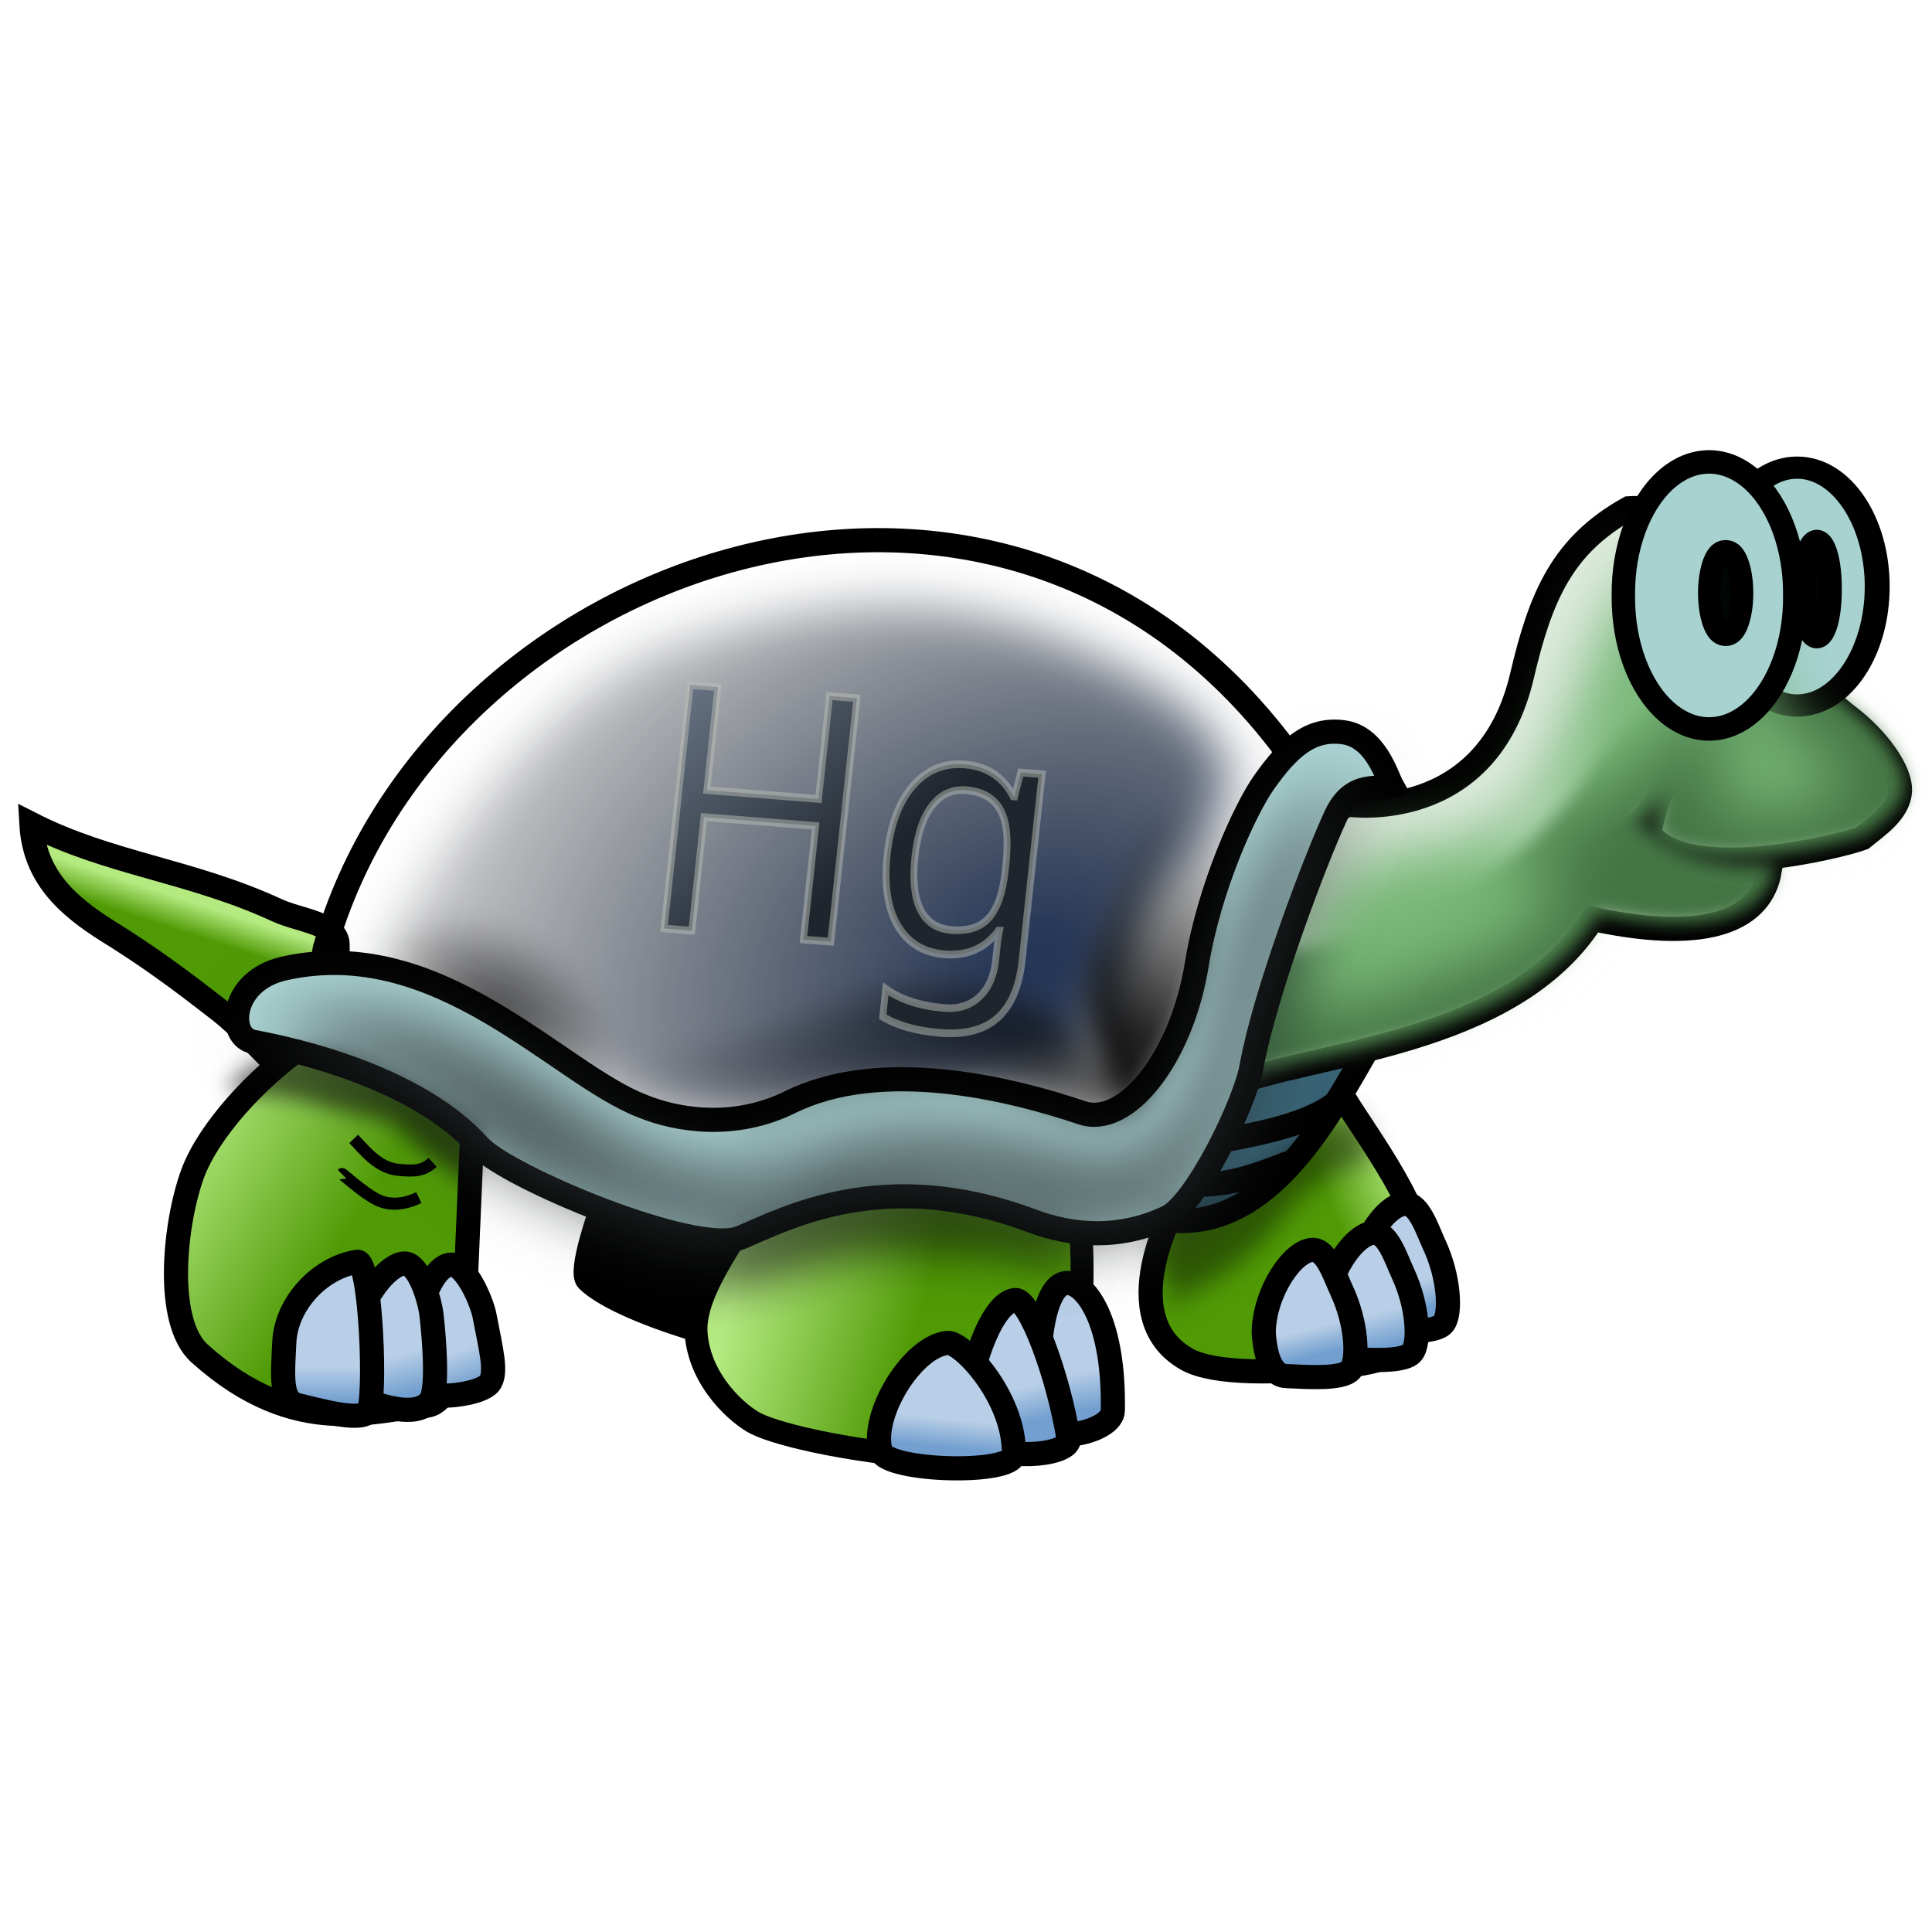
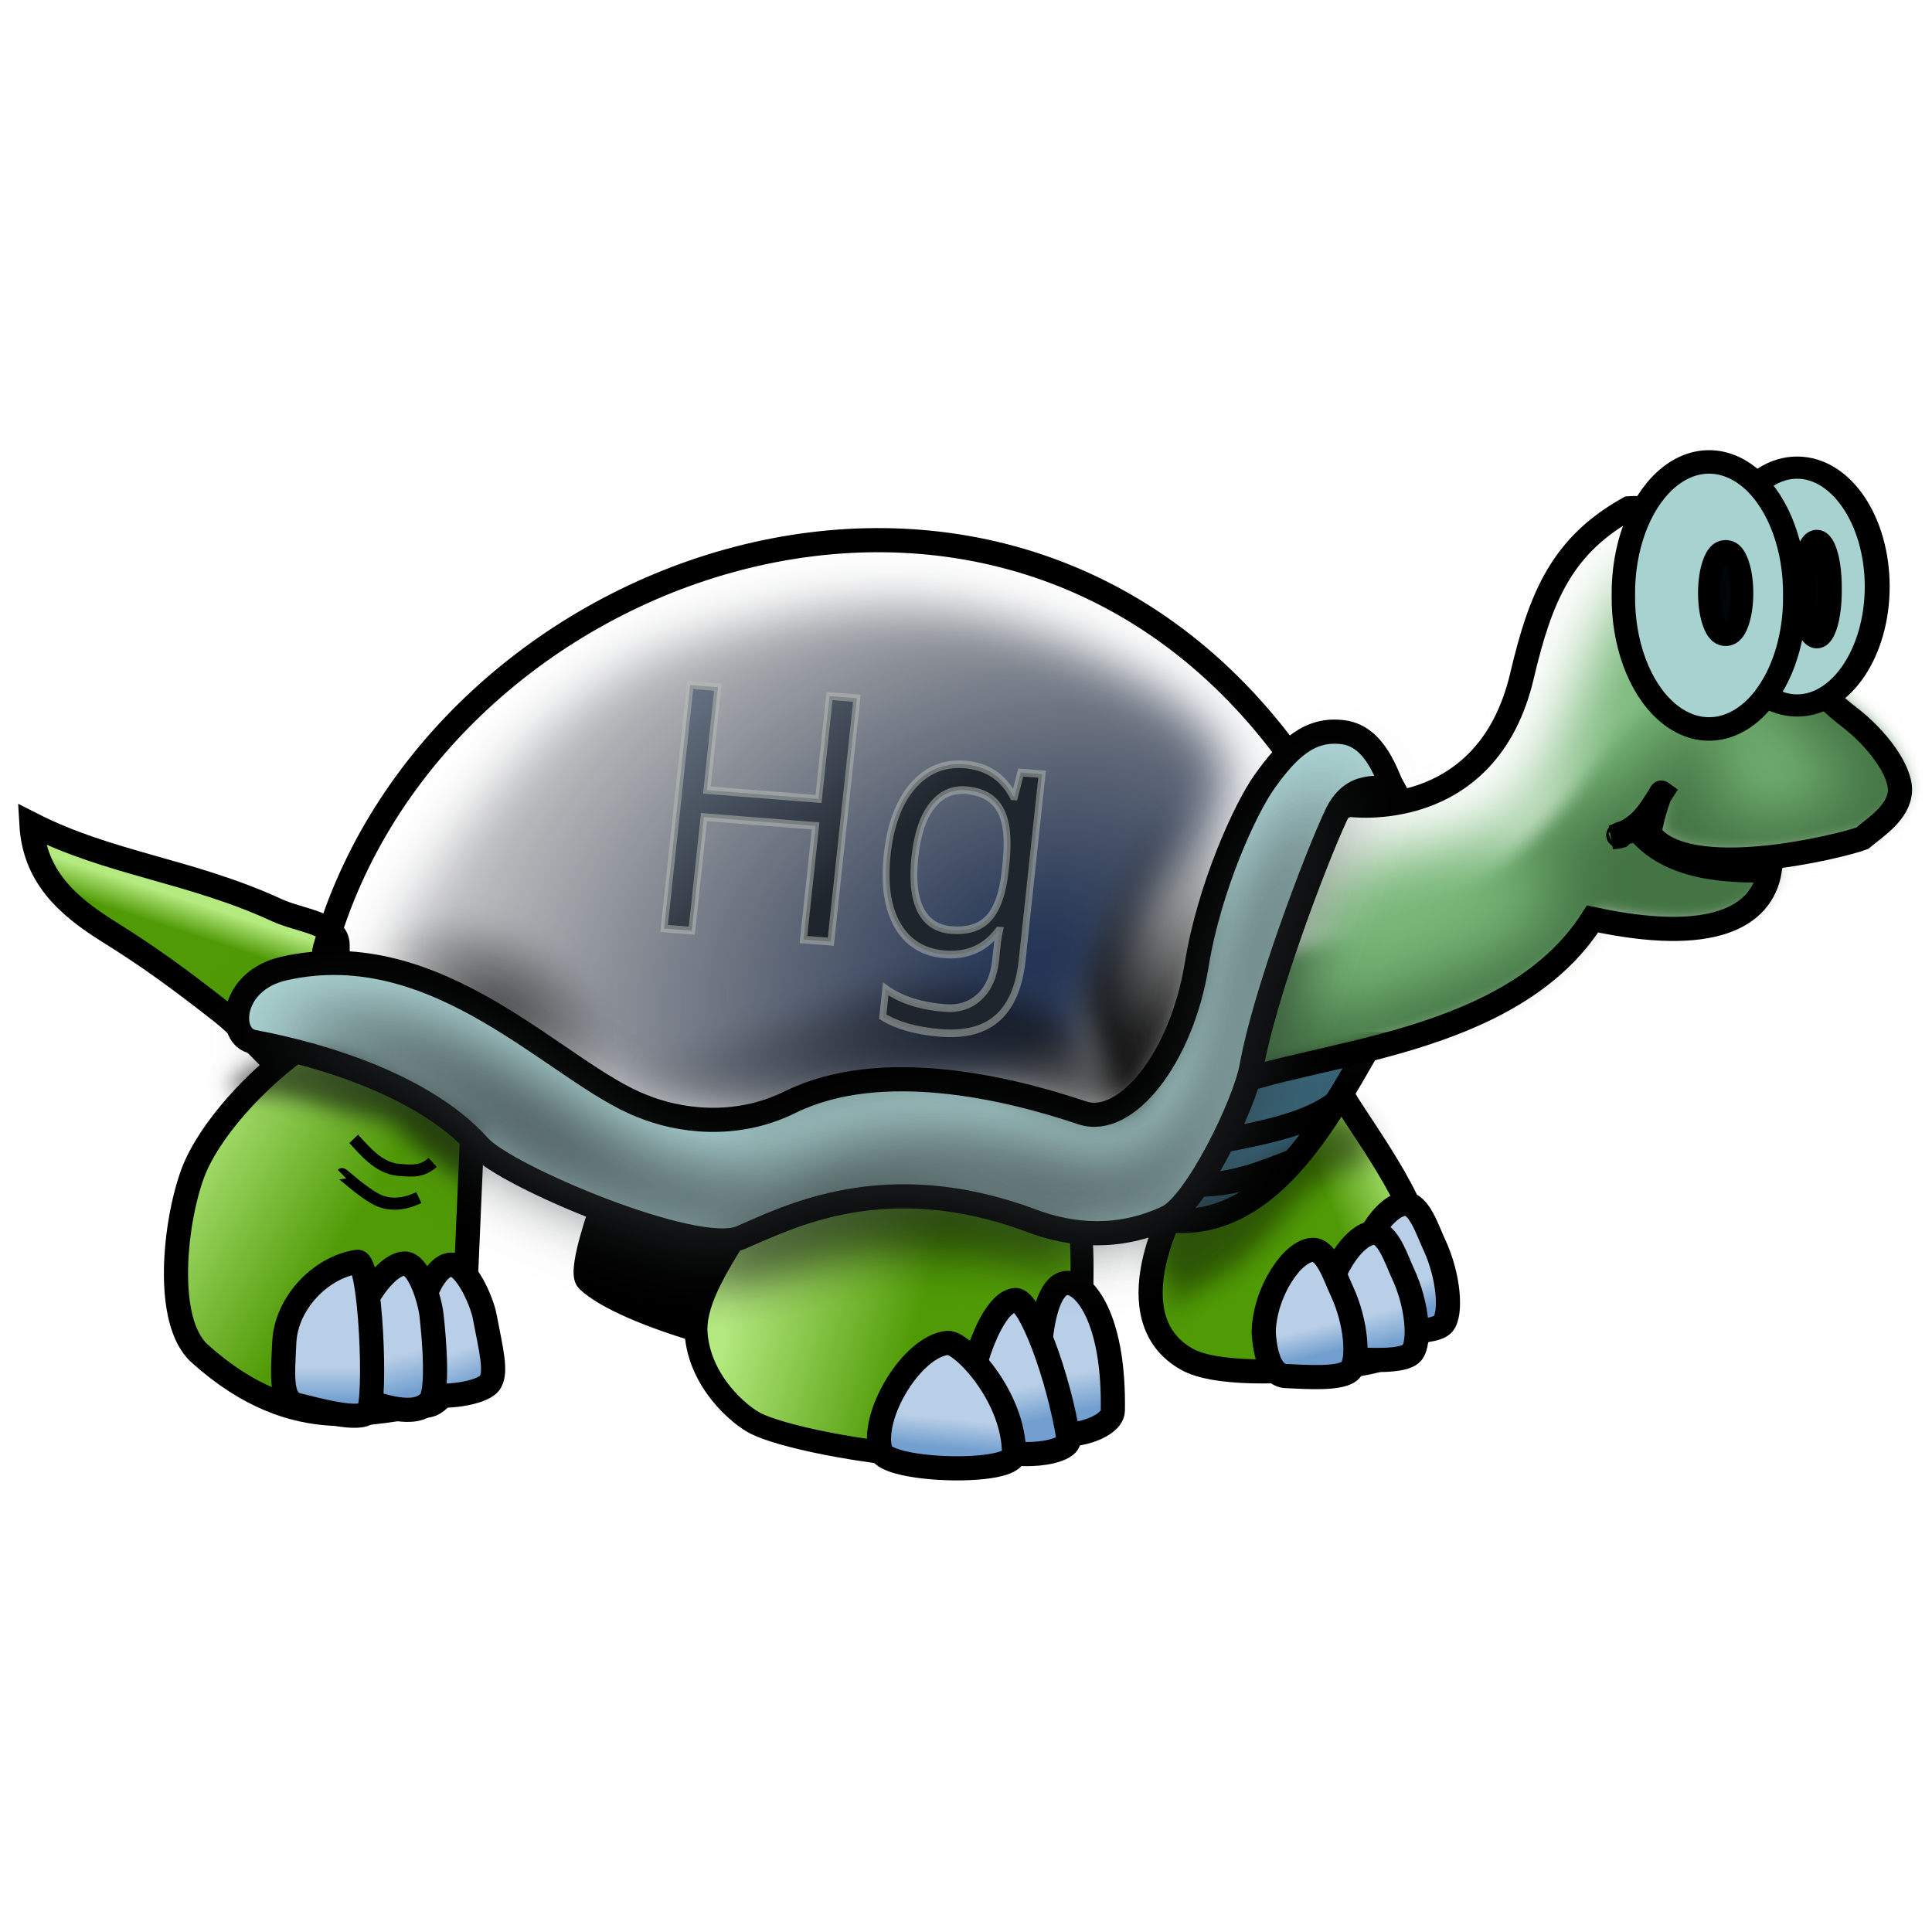
<svg xmlns="http://www.w3.org/2000/svg" xmlns:xlink="http://www.w3.org/1999/xlink" width="80" height="80" id="svg2" version="1.0">
  <defs id="defs4">
    <linearGradient id="linearGradient3366">
      <stop style="stop-color:#1f252d;stop-opacity:1;" offset="0" id="stop3368" />
      <stop style="stop-color:#8c9bb0;stop-opacity:1;" offset="1" id="stop3370" />
    </linearGradient>
    <linearGradient id="linearGradient3893">
      <stop style="stop-color:#729fcf;stop-opacity:1;" offset="0" id="stop3895" />
      <stop style="stop-color:#b9cfe7;stop-opacity:1;" offset="1" id="stop3897" />
    </linearGradient>
    <linearGradient id="linearGradient3873">
      <stop style="stop-color:#4f9a05;stop-opacity:1;" offset="0" id="stop3875" />
      <stop style="stop-color:#b5ea81;stop-opacity:1;" offset="1" id="stop3877" />
    </linearGradient>
    <linearGradient id="linearGradient3801">
      <stop id="stop3803" offset="0" style="stop-color:#000000;stop-opacity:1" />
      <stop id="stop3805" offset="1" style="stop-color:#000000;stop-opacity:0;" />
    </linearGradient>
    <linearGradient id="linearGradient3563">
      <stop style="stop-color:#000000;stop-opacity:1;" offset="0" id="stop3565" />
      <stop style="stop-color:#000000;stop-opacity:0" offset="1" id="stop3567" />
    </linearGradient>
    <linearGradient id="linearGradient3263">
      <stop style="stop-color:#000000;stop-opacity:1;" offset="0" id="stop3265" />
      <stop style="stop-color:#000000;stop-opacity:0;" offset="1" id="stop3267" />
    </linearGradient>
    <linearGradient id="linearGradient3207">
      <stop style="stop-color:#1c2f52;stop-opacity:1;" offset="0" id="stop3209" />
      <stop style="stop-color:#000000;stop-opacity:0" offset="1" id="stop3211" />
    </linearGradient>
    <radialGradient xlink:href="#linearGradient3207" id="radialGradient3215" cx="135.257" cy="237.944" fx="135.257" fy="237.944" r="17.294" gradientTransform="matrix(1.920689,-0.5952514,0.4482225,1.446273,-221.7078,-22.11977)" gradientUnits="userSpaceOnUse" />
    <filter x="-0.074" width="1.148" y="-0.137" height="1.274" id="filter3245" color-interpolation-filters="sRGB">
      <feGaussianBlur stdDeviation="1.035" id="feGaussianBlur3247" />
    </filter>
    <linearGradient xlink:href="#linearGradient3263" id="linearGradient3269" x1="138.775" y1="240.896" x2="120.65" y2="239.444" gradientUnits="userSpaceOnUse" gradientTransform="translate(6.211964,5.445682)" />
    <filter x="-0.091" width="1.181" y="-0.293" height="1.586" id="filter3551" color-interpolation-filters="sRGB">
      <feGaussianBlur stdDeviation="0.708" id="feGaussianBlur3553" />
    </filter>
    <linearGradient xlink:href="#linearGradient3563" id="linearGradient3569" x1="145.21" y1="239.796" x2="147.477" y2="230.326" gradientUnits="userSpaceOnUse" gradientTransform="translate(6.211964,5.445682)" />
    <filter x="-0.176" width="1.353" y="-0.091" height="1.182" id="filter3675" color-interpolation-filters="sRGB">
      <feGaussianBlur stdDeviation="0.566" id="feGaussianBlur3677" />
    </filter>
    <radialGradient xlink:href="#linearGradient3801" id="radialGradient3799" cx="116.585" cy="238.638" fx="116.585" fy="238.638" r="6.217" gradientTransform="matrix(0.7474576,0.4827389,-0.3525983,0.545952,118.9735,57.5646)" gradientUnits="userSpaceOnUse" />
    <filter x="-0.123" width="1.246" y="-0.173" height="1.347" id="filter3861" color-interpolation-filters="sRGB">
      <feGaussianBlur stdDeviation="0.587" id="feGaussianBlur3863" />
    </filter>
    <linearGradient xlink:href="#linearGradient3873" id="linearGradient3871" x1="110.733" y1="246.051" x2="103.467" y2="241.885" gradientUnits="userSpaceOnUse" gradientTransform="translate(6.211964,5.445682)" />
    <linearGradient xlink:href="#linearGradient3873" id="linearGradient3887" x1="150.332" y1="245.592" x2="153.462" y2="244.329" gradientUnits="userSpaceOnUse" gradientTransform="translate(6.211964,5.445682)" />
    <linearGradient xlink:href="#linearGradient3893" id="linearGradient3899" x1="150.526" y1="252.269" x2="150.248" y2="251.153" gradientUnits="userSpaceOnUse" gradientTransform="translate(6.211964,5.445682)" />
    <linearGradient xlink:href="#linearGradient3893" id="linearGradient3915" x1="152.885" y1="252.007" x2="152.506" y2="250.623" gradientUnits="userSpaceOnUse" gradientTransform="translate(6.211964,5.445682)" />
    <linearGradient xlink:href="#linearGradient3893" id="linearGradient3923" x1="154.804" y1="250.361" x2="154.425" y2="249.245" gradientUnits="userSpaceOnUse" gradientTransform="translate(6.211964,5.445682)" />
    <linearGradient xlink:href="#linearGradient3893" id="linearGradient3931" x1="140.329" y1="254.679" x2="140.038" y2="253.116" gradientUnits="userSpaceOnUse" gradientTransform="translate(6.211964,5.445682)" />
    <linearGradient xlink:href="#linearGradient3893" id="linearGradient3939" x1="137.93" y1="255.213" x2="137.588" y2="253.784" gradientUnits="userSpaceOnUse" gradientTransform="translate(6.211964,5.445682)" />
    <linearGradient xlink:href="#linearGradient3893" id="linearGradient3947" x1="134.151" y1="256.172" x2="134.27" y2="254.967" gradientUnits="userSpaceOnUse" gradientTransform="translate(6.211964,5.445682)" />
    <linearGradient xlink:href="#linearGradient3893" id="linearGradient3955" x1="109.051" y1="254.297" x2="109.051" y2="252.869" gradientUnits="userSpaceOnUse" gradientTransform="translate(6.211964,5.445682)" />
    <linearGradient xlink:href="#linearGradient3893" id="linearGradient3963" x1="112.181" y1="254.034" x2="111.751" y2="252.427" gradientUnits="userSpaceOnUse" gradientTransform="translate(6.211964,5.445682)" />
    <linearGradient xlink:href="#linearGradient3893" id="linearGradient3971" x1="114.798" y1="253.719" x2="114.233" y2="252.291" gradientUnits="userSpaceOnUse" gradientTransform="translate(6.211964,5.445682)" />
    <filter x="-0.145" width="1.289" y="-0.506" height="2.012" id="filter4911" color-interpolation-filters="sRGB">
      <feGaussianBlur stdDeviation="0.937" id="feGaussianBlur4913" />
    </filter>
    <filter x="-0.14" width="1.28" y="-0.15" height="1.3" id="filter5023" color-interpolation-filters="sRGB">
      <feGaussianBlur stdDeviation="0.525" id="feGaussianBlur5025" />
    </filter>
    <filter x="-0.091" width="1.183" y="-0.175" height="1.35" id="filter5063" color-interpolation-filters="sRGB">
      <feGaussianBlur stdDeviation="0.404" id="feGaussianBlur5065" />
    </filter>
    <linearGradient xlink:href="#linearGradient3873" id="linearGradient5079" x1="103.497" y1="235.018" x2="103.911" y2="233.75" gradientUnits="userSpaceOnUse" gradientTransform="translate(6.211964,5.445682)" />
    <filter x="-0.141" width="1.282" y="-0.175" height="1.35" id="filter3308" color-interpolation-filters="sRGB">
      <feGaussianBlur stdDeviation="1.338" id="feGaussianBlur3310" />
    </filter>
    <filter id="filter3328" color-interpolation-filters="sRGB">
      <feGaussianBlur stdDeviation="0.344" id="feGaussianBlur3330" />
    </filter>
    <linearGradient xlink:href="#linearGradient3873" id="linearGradient3346" x1="133.649" y1="250.638" x2="126.164" y2="248.624" gradientUnits="userSpaceOnUse" gradientTransform="translate(6.211964,5.445682)" />
    <linearGradient xlink:href="#linearGradient3366" id="linearGradient3372" x1="164.191" y1="209.054" x2="153.488" y2="197.258" gradientUnits="userSpaceOnUse" gradientTransform="translate(7.15239,4.666268)" />
    <filter x="-0.082" width="1.163" y="-0.197" height="1.395" id="filter3443" color-interpolation-filters="sRGB">
      <feGaussianBlur stdDeviation="1.54" id="feGaussianBlur3445" />
    </filter>
  </defs>
  <g id="layer1" style="display:inline" transform="translate(-101.6977,-201.7189)">
-     <path style="fill:url(#linearGradient3887);fill-opacity:1;fill-rule:evenodd;stroke:#000000;stroke-width:1px;stroke-linecap:butt;stroke-linejoin:miter;stroke-opacity:1" d="m 150.886,250.801 c -0.759,0.981 -3.035,5.523 -0.042,7.201 1.128,0.632 3.787,0.598 6.56,0.283 4.084,-0.463 3.529,-2.367 3.152,-5.02 -0.319,-2.242 -3.089,-5.583 -3.472,-6.59 l -5.336,-0.832 -0.861,4.958 z" id="path3178" />
-     <path style="fill:#376274;fill-opacity:1;fill-rule:evenodd;stroke:#000000;stroke-width:1px;stroke-linecap:butt;stroke-linejoin:miter;stroke-opacity:1" d="m 158.444,244.951 c -1.773,3.06 -4.338,8.095 -8.836,7.229 l 1.514,-6.604 7.321,-0.625 z" id="path3180" />
-     <path style="fill:#dfecdf;fill-opacity:1;fill-rule:evenodd;stroke:#000000;stroke-width:1px;stroke-linecap:butt;stroke-linejoin:miter;stroke-opacity:1" d="m 157.551,235.04 c 0,0 5.72,0.844 7.169,-5.335 0.777,-3.314 1.675,-5.406 4.423,-6.939 3.615,-0.274 5.224,5.668 9.127,8.645 1.171,0.893 2.138,2.227 2.101,3.054 -0.04,0.889 -0.998,1.494 -1.565,1.965 -0.833,0.316 -7.293,1.934 -8.814,-0.205 0.18,-0.962 0.462,-1.722 0.508,-1.688 -0.556,0.861 -0.899,1.526 -2.053,1.849 0.954,-0.076 -0.568,0.007 1.065,-0.31 1.538,1.923 4.571,1.633 5.465,1.709 -0.331,1.924 -2.401,3.053 -7.335,1.986 -3.363,5.31 -11.691,5.5 -15.179,6.964 -0.094,-5.01 -0.596,-9.477 5.089,-11.696 z" id="path2233" />
-     <path style="fill:#447444;fill-opacity:1;fill-rule:evenodd;stroke:none;display:inline;filter:url(#filter3328)" d="m 175.993,228.602 c -6.923,1.024 -7.503,4.192 -9.667,6.587 -2.95,3.264 -5.681,5.258 -12.166,6.055 -0.012,1.047 -1.501,4.144 -1.48,5.264 3.488,-1.464 11.825,-1.659 15.188,-6.969 4.934,1.067 7.012,-0.045 7.344,-1.969 -0.894,-0.075 -3.93,0.204 -5.469,-1.719 -0.37,0.072 -0.545,0.119 -0.656,0.156 0.818,-0.357 1.146,-0.946 1.625,-1.688 -0.046,-0.034 -0.32,0.725 -0.5,1.688 1.521,2.14 7.98,0.535 8.812,0.219 0.567,-0.471 1.523,-1.079 1.562,-1.969 0.037,-0.828 -0.923,-2.169 -2.094,-3.062 -0.952,-0.727 -1.758,-1.648 -2.5,-2.594 z m -7.062,7.5 c 0.057,0.028 0.227,0.025 -0.25,0.062 0.094,-0.026 0.166,-0.032 0.25,-0.062 z" id="path3312" />
-     <path style="fill:#a7d2d0;fill-opacity:1;stroke:#000000;stroke-opacity:1" id="path2237" d="m 173.929,219.862 a 3.214,5.357 0 1 1 -6.429,0 3.214,5.357 0 1 1 6.429,0 z" transform="matrix(1.031846,0,0,0.9191076,-0.0390154,23.92982)" />
+     <path style="fill:url(#linearGradient3887);fill-opacity:1;fill-rule:evenodd;stroke:#000000;stroke-width:1px;stroke-linecap:butt;stroke-linejoin:miter;stroke-opacity:1" d="m 150.886,250.801 c -0.759,0.981 -3.035,5.523 -0.042,7.201 1.128,0.632 3.787,0.598 6.56,0.283 4.084,-0.463 3.529,-2.367 3.152,-5.02 -0.319,-2.242 -3.089,-5.583 -3.472,-6.59 l -5.336,-0.832 -0.861,4.958 z" id="leg-left-front" />
+     <path style="fill:#376274;fill-opacity:1;fill-rule:evenodd;stroke:#000000;stroke-width:1px;stroke-linecap:butt;stroke-linejoin:miter;stroke-opacity:1" d="m 158.444,244.951 c -1.773,3.06 -4.338,8.095 -8.836,7.229 l 1.514,-6.604 7.321,-0.625 z" id="bottom" />
+     <path style="fill:#447444;fill-opacity:1;fill-rule:evenodd;stroke:none;display:inline;filter:url(#filter3328)" d="m 175.993,228.602 c -6.923,1.024 -7.503,4.192 -9.667,6.587 -2.95,3.264 -5.681,5.258 -12.166,6.055 -0.012,1.047 -1.501,4.144 -1.48,5.264 3.488,-1.464 11.825,-1.659 15.188,-6.969 4.934,1.067 7.012,-0.045 7.344,-1.969 -0.894,-0.075 -3.93,0.204 -5.469,-1.719 -0.37,0.072 -0.545,0.119 -0.656,0.156 0.818,-0.357 1.146,-0.946 1.625,-1.688 -0.046,-0.034 -0.32,0.725 -0.5,1.688 1.521,2.14 7.98,0.535 8.812,0.219 0.567,-0.471 1.523,-1.079 1.562,-1.969 0.037,-0.828 -0.923,-2.169 -2.094,-3.062 -0.952,-0.727 -1.758,-1.648 -2.5,-2.594 z m -7.062,7.5 c 0.057,0.028 0.227,0.025 -0.25,0.062 0.094,-0.026 0.166,-0.032 0.25,-0.062 z" id="neck-shadow" />
    <path style="fill:#76b676;fill-opacity:1;fill-rule:evenodd;stroke:none;display:inline;filter:url(#filter3308)" d="m 169.931,225.227 c -3.554,3.081 -2.364,10.078 -8,11.406 -1.697,0.039 -6.165,0.768 -6.375,4.25 -1.747,5.027 4.518,1.632 7.094,0.812 1.937,-0.571 6.329,-4.463 1.875,-3.656 -0.378,-1.703 4.558,-3.199 6.249,-5.757 5.521,-6.28 -1.254,5.499 4.72,2.882 2.64,0.262 3.648,-1.452 1.031,-2.719 -3.696,-1.786 0.168,-4.242 -2.652,-5.195 -0.101,4.586 -1.852,-2.46 -3.942,-2.024 z" id="neck-reflection" />
-     <path style="fill:#000606;fill-opacity:1;stroke:#000000;stroke-opacity:1" id="path3168" d="m 171.25,220.666 a 0.536,1.875 0 1 1 -1.071,0 0.536,1.875 0 1 1 1.071,0 z" transform="translate(6.211964,5.445682)" />
-     <path style="fill:#a7d2d0;fill-opacity:1;stroke:#000000;stroke-opacity:1" id="path2235" d="m 170.357,220.13 a 3.661,5.592 0 1 1 -7.321,0 3.661,5.592 0 1 1 7.321,0 z" transform="matrix(0.9694601,0,0,0.9726581,10.86092,12.26356)" />
-     <path style="fill:url(#linearGradient5079);fill-opacity:1;fill-rule:evenodd;stroke:#000000;stroke-width:1px;stroke-linecap:butt;stroke-linejoin:miter;stroke-opacity:1" d="m 112.998,245.665 c -0.502,-0.503 -1.43,-1.497 -2.143,-2.054 -1.742,-1.361 -2.968,-2.261 -4.643,-3.304 -1.781,-1.109 -3.092,-2.327 -3.214,-4.464 3.244,1.652 6.586,1.914 10.179,3.571 0.923,0.426 2.5,0.534 2.5,1.429 0,1.055 0.077,1.99 -0.357,2.857 -0.251,0.503 -1.782,1.533 -2.321,1.964 z" id="path3170" />
-     <path style="fill:none;stroke:#000000;stroke-width:1px;stroke-linecap:butt;stroke-linejoin:miter;stroke-opacity:1" d="m 115.141,241.022 c 4.529,-16.107 27.86,-24.308 39.821,-8.214 1.165,3.227 -5.335,12.538 -3.929,15.893 -5.072,1.475 -12.979,-0.529 -19.107,1.786 0,0 -7.686,-2.749 -9.643,-4.107 -1.798,-1.248 -7.511,-3.874 -7.143,-5.357 z" id="path2229" />
-     <path style="opacity:0;fill:#2a3a2a;fill-opacity:1;fill-rule:evenodd;stroke:#000000;stroke-width:1px;stroke-linecap:butt;stroke-linejoin:miter;stroke-opacity:1" d="m 127.73,248.969 c -0.559,2.107 -2.692,5.711 -1.518,6.607 1.009,0.77 2.69,1.1 4.554,1.429 1.518,0.268 2.598,-2.43 2.946,-4.375 0.321,-1.792 -0.276,-2.364 -0.536,-3.304 l -5.446,-0.357 z" id="path3174" />
-     <path style="fill:#000000;fill-opacity:1;fill-rule:evenodd;stroke:#000000;stroke-width:1px;stroke-linecap:butt;stroke-linejoin:miter;stroke-opacity:1" d="m 126.614,251.736 c 0,0 -0.95,2.633 -0.58,2.991 0.743,0.72 2.656,1.518 4.821,2.143 2.165,0.625 2.266,0.625 3.393,0.268 1.046,-0.332 0.759,-5.446 0.759,-5.446 l -8.393,0.045 z" id="path2232" />
-     <path style="fill:url(#linearGradient3346);fill-opacity:1;fill-rule:evenodd;stroke:#000000;stroke-width:0.95px;stroke-linecap:butt;stroke-linejoin:miter;stroke-opacity:1" d="m 133.992,249.989 c -1.651,2.805 -3.607,5.132 -3.47,6.949 0.152,2.005 1.797,3.389 2.482,3.73 0.959,0.477 4.119,1.242 8.421,1.495 3.575,0.21 5.11,-1.762 5.079,-8.074 -0.017,-3.535 -0.931,-3.739 -0.931,-3.739 l -11.582,-0.362 z" id="path3176" />
-     <path style="fill:url(#radialGradient3215);fill-opacity:1;fill-rule:evenodd;stroke:none;filter:url(#filter3245)" d="m 117.329,241.605 c 0,0 5.556,-11.112 12.374,-13.258 6.819,-2.147 11.931,-2.536 19.067,1.389 2.525,1.389 3.82,2.904 3.788,4.167 -0.073,2.917 -3.157,3.914 -4.041,6.819 -0.884,2.904 -1.768,4.925 -1.768,4.925 -5.714,1.303 -12.167,2.229 -16.541,2.147 -3.906,-0.071 -6.313,-4.798 -12.879,-6.187 z" id="path3205" />
-     <path style="fill:url(#linearGradient3871);fill-opacity:1;fill-rule:evenodd;stroke:#000000;stroke-width:1px;stroke-linecap:butt;stroke-linejoin:miter;stroke-opacity:1" d="m 114.292,244.995 c -1.948,1.341 -3.964,3.544 -4.619,5.326 -0.737,2.004 -1.192,6.107 0.289,7.442 4.054,3.653 7.349,2.27 9.35,2.167 1.393,-0.072 1.625,-3.799 1.677,-5.247 l 0.312,-7.232 -7.009,-2.455 z" id="path3172" />
-     <path style="opacity:0.78;fill:url(#radialGradient3799);fill-opacity:1;fill-rule:evenodd;stroke:none;filter:url(#filter3861)" d="m 115.94,241.226 c 0,0 0.46,0.045 5.259,2.444 4.798,2.399 5.474,3.743 5.979,2.86 0.505,-0.884 0.221,-4.072 -2.809,-6.092 -3.524,-2.349 -5.145,-1.989 -6.534,-0.979 -1.389,1.01 -1.894,1.641 -1.894,1.768 z" id="path3249" />
-     <path style="fill:#add5d5;fill-opacity:1;fill-rule:evenodd;stroke:#000000;stroke-width:1px;stroke-linecap:butt;stroke-linejoin:miter;stroke-opacity:1" d="m 113.452,241.824 c 6.429,-1.457 11.328,4.335 14.829,5.69 1.47,0.604 3.835,0.977 6.136,-0.159 3.768,-1.859 9.058,-0.579 12.087,0.442 1.811,0.611 4.119,-2.252 4.748,-6.134 0.522,-3.228 2.025,-6.476 2.792,-7.557 0.977,-1.378 1.885,-2.26 3.292,-2.064 1.327,0.184 1.785,1.828 2.001,2.217 -0.493,0.224 -1.616,-0.29 -2.326,1.239 -0.865,1.863 -2.943,7.351 -3.487,10.371 -0.289,1.606 -2.324,5.709 -3.488,6.256 -2,0.939 -3.948,0.771 -5.61,0.148 -6.107,-2.289 -10.15,-0.112 -12.058,0.693 -1.856,0.783 -9.705,-2.529 -10.821,-3.772 -2.578,-2.87 -7.569,-3.998 -9.353,-4.332 -1.115,-0.209 -0.969,-2.533 1.258,-3.038 z" id="path2231" />
-     <path style="fill:#000606;fill-opacity:1;stroke:#000000;stroke-width:1;stroke-miterlimit:4;stroke-opacity:1;stroke-dasharray:none" id="path3166" d="m 167.321,220.576 a 0.714,2.5 0 1 1 -1.429,0 0.714,2.5 0 1 1 1.429,0 z" transform="matrix(0.9422741,0,0,0.7309687,16.165,65.04019)" />
-     <path style="fill:url(#linearGradient3923);fill-opacity:1;fill-rule:evenodd;stroke:#000000;stroke-width:1px;stroke-linecap:butt;stroke-linejoin:miter;stroke-opacity:1" d="m 159.893,251.566 c 0.575,-6.1e-4 0.908,1.08 1.2,1.706 0.602,1.291 0.714,2.851 0.366,3.262 -0.349,0.412 -1.855,0.291 -2.678,0.257 -0.731,-0.031 -0.888,-1.184 -0.925,-1.82 0.035,-1.67 1.214,-3.404 2.038,-3.405 z" id="path5556" />
-     <path style="fill:url(#linearGradient3915);fill-opacity:1;fill-rule:evenodd;stroke:#000000;stroke-width:1px;stroke-linecap:butt;stroke-linejoin:miter;stroke-opacity:1" d="m 158.599,252.765 c 0.575,-6.1e-4 0.908,1.08 1.2,1.706 0.602,1.291 0.714,2.851 0.366,3.262 -0.349,0.412 -1.855,0.291 -2.678,0.257 -0.731,-0.031 -0.888,-1.184 -0.925,-1.82 0.035,-1.67 1.214,-3.404 2.038,-3.405 z" id="path5552" />
-     <path style="fill:url(#linearGradient3899);fill-opacity:1;fill-rule:evenodd;stroke:#000000;stroke-width:1px;stroke-linecap:butt;stroke-linejoin:miter;stroke-opacity:1" d="m 156.062,253.474 c 0.575,-6.1e-4 0.908,1.08 1.2,1.706 0.602,1.291 0.714,2.851 0.366,3.262 -0.349,0.412 -1.855,0.291 -2.678,0.257 -0.731,-0.031 -0.888,-1.184 -0.925,-1.82 0.035,-1.67 1.214,-3.404 2.038,-3.405 z" id="path4466" />
-     <path style="fill:url(#linearGradient3931);fill-opacity:1;fill-rule:evenodd;stroke:#000000;stroke-width:1px;stroke-linecap:butt;stroke-linejoin:miter;stroke-opacity:1;marker-mid:none;marker-end:none" d="m 146.01,254.855 c 0.723,0.145 1.829,1.659 1.768,5.272 -0.014,0.868 -2.597,1.42 -2.841,0.568 -0.425,-1.48 -0.306,-6.116 1.073,-5.84 z" id="path3525" />
-     <path style="fill:url(#linearGradient3939);fill-opacity:1;fill-rule:evenodd;stroke:#000000;stroke-width:1px;stroke-linecap:butt;stroke-linejoin:miter;stroke-opacity:1;marker-mid:none;marker-end:none" d="m 143.737,255.549 c 0.603,-0.057 1.796,3.165 2.21,5.777 0.082,0.52 -2.074,1.002 -4.104,0.095 -0.657,-0.294 0.47,-5.736 1.894,-5.872 z" id="path3523" />
-     <path style="fill:url(#linearGradient3947);fill-opacity:1;fill-rule:evenodd;stroke:#000000;stroke-width:1px;stroke-linecap:butt;stroke-linejoin:miter;stroke-opacity:1;marker-mid:none;marker-end:none" d="m 140.941,257.325 c 0.572,-0.05 2.754,2.19 2.746,4.609 -0.003,0.868 -5.273,0.724 -5.524,-0.126 -0.438,-1.48 1.314,-4.356 2.778,-4.483 z" id="path3201" />
-     <path style="fill:url(#linearGradient3971);fill-opacity:1;fill-rule:evenodd;stroke:#000000;stroke-width:1px;stroke-linecap:butt;stroke-linejoin:miter;stroke-opacity:1;display:inline" d="m 120.391,254.084 c 0.575,-6.1e-4 1.252,1.474 1.378,2.152 0.245,1.313 0.536,2.36 0.187,2.771 -0.349,0.412 -1.877,0.627 -2.678,0.435 -0.731,-0.175 -0.442,-1.052 -0.479,-1.596 0.035,-1.67 0.767,-3.762 1.591,-3.762 z" id="path2230" />
-     <path style="fill:url(#linearGradient3963);fill-opacity:1;fill-rule:evenodd;stroke:#000000;stroke-width:1px;stroke-linecap:butt;stroke-linejoin:miter;stroke-opacity:1;display:inline" d="m 118.457,254.039 c 0.575,-6.1e-4 1.035,1.466 1.111,2.152 0.111,1.001 0.295,3.189 -0.08,3.575 -0.661,0.68 -1.966,0.136 -2.768,-0.056 -0.731,-0.175 -0.442,-1.498 -0.479,-2.043 0.035,-1.67 1.392,-3.628 2.216,-3.628 z" id="path2224" />
-     <path style="fill:url(#linearGradient3955);fill-opacity:1;fill-rule:evenodd;stroke:#000000;stroke-width:1px;stroke-linecap:butt;stroke-linejoin:miter;stroke-opacity:1" d="m 116.491,253.966 c 0.568,-0.088 0.798,5.807 0.45,6.218 -0.349,0.412 -2.1,-0.087 -2.902,-0.279 -0.731,-0.175 -0.645,-1.098 -0.568,-2.623 0.079,-1.57 1.457,-3.073 3.02,-3.316 z" id="path3527" />
-     <path style="opacity:0.879;fill:url(#linearGradient3569);fill-opacity:1;fill-rule:evenodd;stroke:none;filter:url(#filter3675)" d="m 154.326,233.018 c 0,0 -2.399,-0.631 -3.409,0.505 -1.01,1.136 -4.167,6.819 -4.293,9.218 -0.126,2.399 1.641,5.051 1.641,5.051 2.75,-2.816 3.496,-6.955 3.914,-9.723 0.302,-1.998 2.147,-5.303 2.147,-5.051 z" id="path3253" />
-     <path style="opacity:0.6;fill:url(#linearGradient3269);fill-opacity:1;fill-rule:evenodd;stroke:none;filter:url(#filter3551)" d="m 147.633,245.519 c -1.263,-1.263 -5.303,-4.167 -10.607,-2.273 -5.303,1.894 -10.165,2.904 -10.165,2.904 l 6.377,2.273 c 0,0 6.187,-3.157 10.985,-1.263 4.798,1.894 3.788,0.379 4.546,-0.379 0.758,-0.758 -0.884,-1.136 -1.136,-1.263 z" id="path3251" />
-     <path style="fill:none;stroke:#000000;stroke-width:1px;stroke-linecap:butt;stroke-linejoin:miter;stroke-opacity:1" d="m 152.432,248.928 c 1.77,-0.335 3.478,-0.712 4.546,-1.515" id="path3889" />
-     <path style="fill:none;stroke:#000000;stroke-width:1px;stroke-linecap:butt;stroke-linejoin:miter;stroke-opacity:1" d="m 151.28,250.778 c 1.551,-3.5e-4 2.724,-0.505 3.93,-0.966" id="path3891" />
-     <path style="opacity:0.51;fill:#000000;fill-opacity:1;fill-rule:evenodd;stroke:none;filter:url(#filter4911)" d="m 145.676,252.272 c -0.744,-0.009 -2.05,-0.468 -3.036,-0.714 -1.241,-0.31 -2.281,-0.893 -3.571,-0.893 -1.527,0 -2.835,-0.1 -4.107,0.536 -1.057,0.528 -1.974,0.987 -2.857,1.429 -0.639,0.32 -1.001,1.215 -1.429,1.786 -0.802,1.069 1.749,0.59 1.964,0.536 1.024,-0.256 1.938,-0.485 2.857,-0.714 1.039,-0.26 1.545,-0.536 2.857,-0.536 1.31,0 2.619,0 3.929,0 0.905,0 1.831,0.145 2.679,0.357 1.4,0.35 1.269,-0.677 0.714,-1.786 z" id="path3973" />
-     <path style="opacity:0.534;fill:#000000;fill-opacity:1;fill-rule:evenodd;stroke:none;filter:url(#filter5063)" d="m 121.569,248.522 c 1.041,0.26 -1.719,-1.306 -2.679,-1.786 -1.134,-0.567 -2.013,-1.128 -3.214,-1.429 -1.319,-0.33 -2.994,0.19 -3.571,0.536 -1.388,0.833 -1.202,1.25 0.536,1.25 1.425,0 2.445,0.453 3.75,0.714 1.622,0.324 1.516,0.266 2.5,1.25 0.455,0.455 2.015,1.479 2.143,1.607 0.521,0.521 0.157,-1.512 0.536,-2.143 z" id="path3975" />
-     <path style="opacity:0.438;fill:#000000;fill-opacity:1;fill-rule:evenodd;stroke:none;filter:url(#filter5023)" d="m 157.462,247.629 c 0.601,0.601 2.092,1.977 0,2.5 -0.664,0.166 -1.756,0.854 -2.321,1.607 -0.63,0.84 -1.595,1.908 -2.395,2.453 -1.775,1.209 -3.52,1.805 -2.427,1.833 0.789,0.02 -0.874,-1.523 -0.714,-2.321 0.277,-1.387 -0.149,-2.111 1.464,-2.111 1.978,-0.592 3.598,-2.264 5.439,-3.334 0.38,-0.441 0.657,-0.329 0.954,-0.626 z" id="path3977" />
-     <path style="fill:none;stroke:#000000;stroke-width:0.5;stroke-linecap:butt;stroke-linejoin:miter;stroke-miterlimit:4;stroke-opacity:1;stroke-dasharray:none;display:inline" d="m 116.344,248.878 c 0.434,0.455 1.013,1.209 1.856,1.282 0.617,0.053 0.991,0.07 1.414,-0.309" id="path5067" />
-     <path style="fill:none;stroke:#000000;stroke-width:0.5;stroke-linecap:butt;stroke-linejoin:miter;stroke-miterlimit:4;stroke-opacity:1;stroke-dasharray:none;display:inline" d="m 115.858,250.336 c 0.026,-0.026 0.842,0.753 1.458,1.061 0.477,0.238 1.082,0.222 1.724,-0.088" id="path5069" />
-     <text xml:space="preserve" style="font-size:13.418px;font-style:normal;font-variant:normal;font-weight:normal;font-stretch:normal;text-align:start;line-height:125%;writing-mode:lr-tb;text-anchor:start;fill:url(#linearGradient3372);fill-opacity:1;stroke:#babdb6;stroke-width:0.3;stroke-linecap:butt;stroke-linejoin:miter;stroke-miterlimit:4;stroke-opacity:0.506;stroke-dasharray:none;font-family:Eras Demi ITC" x="161.77" y="216.604" id="text3348" transform="matrix(0.9420879,0.07470188,-0.1127702,1.05253,0,0)">
+     <path style="fill:none;fill-opacity:1;fill-rule:evenodd;stroke:#000000;stroke-width:1px;stroke-linecap:butt;stroke-linejoin:miter;stroke-opacity:1" d="m 157.551,235.04 c 0,0 5.72,0.844 7.169,-5.335 0.777,-3.314 1.675,-5.406 4.423,-6.939 3.615,-0.274 5.224,5.668 9.127,8.645 1.171,0.893 2.138,2.227 2.101,3.054 -0.04,0.889 -0.998,1.494 -1.565,1.965 -0.833,0.316 -7.293,1.934 -8.814,-0.205 0.18,-0.962 0.462,-1.722 0.508,-1.688 -0.556,0.861 -0.899,1.526 -2.053,1.849 0.954,-0.076 -0.568,0.007 1.065,-0.31 1.538,1.923 4.571,1.633 5.465,1.709 -0.331,1.924 -2.401,3.053 -7.335,1.986 -3.363,5.31 -11.691,5.5 -15.179,6.964 -0.094,-5.01 -0.596,-9.477 5.089,-11.696 z" id="neck-outline" />
+     <path style="fill:#a7d2d0;fill-opacity:1;stroke:#000000;stroke-opacity:1" id="eye-left" d="m 173.929,219.862 a 3.214,5.357 0 1 1 -6.429,0 3.214,5.357 0 1 1 6.429,0 z" transform="matrix(1.031846,0,0,0.9191076,-0.0390154,23.92982)" />
+     <path style="fill:#000606;fill-opacity:1;stroke:#000000;stroke-opacity:1" id="pupil-left" d="m 171.25,220.666 a 0.536,1.875 0 1 1 -1.071,0 0.536,1.875 0 1 1 1.071,0 z" transform="translate(6.211964,5.445682)" />
+     <path style="fill:#a7d2d0;fill-opacity:1;stroke:#000000;stroke-opacity:1" id="eye-right" d="m 170.357,220.13 a 3.661,5.592 0 1 1 -7.321,0 3.661,5.592 0 1 1 7.321,0 z" transform="matrix(0.9694601,0,0,0.9726581,10.86092,12.26356)" />
+     <path style="fill:url(#linearGradient5079);fill-opacity:1;fill-rule:evenodd;stroke:#000000;stroke-width:1px;stroke-linecap:butt;stroke-linejoin:miter;stroke-opacity:1" d="m 112.998,245.665 c -0.502,-0.503 -1.43,-1.497 -2.143,-2.054 -1.742,-1.361 -2.968,-2.261 -4.643,-3.304 -1.781,-1.109 -3.092,-2.327 -3.214,-4.464 3.244,1.652 6.586,1.914 10.179,3.571 0.923,0.426 2.5,0.534 2.5,1.429 0,1.055 0.077,1.99 -0.357,2.857 -0.251,0.503 -1.782,1.533 -2.321,1.964 z" id="tail-path3170" />
+     <path style="fill:none;stroke:#000000;stroke-width:1px;stroke-linecap:butt;stroke-linejoin:miter;stroke-opacity:1" d="m 115.141,241.022 c 4.529,-16.107 27.86,-24.308 39.821,-8.214 1.165,3.227 -5.335,12.538 -3.929,15.893 -5.072,1.475 -12.979,-0.529 -19.107,1.786 0,0 -7.686,-2.749 -9.643,-4.107 -1.798,-1.248 -7.511,-3.874 -7.143,-5.357 z" id="shell-path2229" />
+     <path style="fill:#000000;fill-opacity:1;fill-rule:evenodd;stroke:#000000;stroke-width:1px;stroke-linecap:butt;stroke-linejoin:miter;stroke-opacity:1" d="m 126.614,251.736 c 0,0 -0.95,2.633 -0.58,2.991 0.743,0.72 2.656,1.518 4.821,2.143 2.165,0.625 2.266,0.625 3.393,0.268 1.046,-0.332 0.759,-5.446 0.759,-5.446 l -8.393,0.045 z" id="leg-left-hind" />
+     <path style="fill:url(#linearGradient3346);fill-opacity:1;fill-rule:evenodd;stroke:#000000;stroke-width:0.95px;stroke-linecap:butt;stroke-linejoin:miter;stroke-opacity:1" d="m 133.992,249.989 c -1.651,2.805 -3.607,5.132 -3.47,6.949 0.152,2.005 1.797,3.389 2.482,3.73 0.959,0.477 4.119,1.242 8.421,1.495 3.575,0.21 5.11,-1.762 5.079,-8.074 -0.017,-3.535 -0.931,-3.739 -0.931,-3.739 l -11.582,-0.362 z" id="leg-right-front" />
+     <path style="fill:url(#radialGradient3215);fill-opacity:1;fill-rule:evenodd;stroke:none;filter:url(#filter3245)" d="m 117.329,241.605 c 0,0 5.556,-11.112 12.374,-13.258 6.819,-2.147 11.931,-2.536 19.067,1.389 2.525,1.389 3.82,2.904 3.788,4.167 -0.073,2.917 -3.157,3.914 -4.041,6.819 -0.884,2.904 -1.768,4.925 -1.768,4.925 -5.714,1.303 -12.167,2.229 -16.541,2.147 -3.906,-0.071 -6.313,-4.798 -12.879,-6.187 z" id="shell-fill" />
+     <path style="fill:url(#linearGradient3871);fill-opacity:1;fill-rule:evenodd;stroke:#000000;stroke-width:1px;stroke-linecap:butt;stroke-linejoin:miter;stroke-opacity:1" d="m 114.292,244.995 c -1.948,1.341 -3.964,3.544 -4.619,5.326 -0.737,2.004 -1.192,6.107 0.289,7.442 4.054,3.653 7.349,2.27 9.35,2.167 1.393,-0.072 1.625,-3.799 1.677,-5.247 l 0.312,-7.232 -7.009,-2.455 z" id="leg-right-hind" />
+     <path style="opacity:0.78;fill:url(#radialGradient3799);fill-opacity:1;fill-rule:evenodd;stroke:none;filter:url(#filter3861)" d="m 115.94,241.226 c 0,0 0.46,0.045 5.259,2.444 4.798,2.399 5.474,3.743 5.979,2.86 0.505,-0.884 0.221,-4.072 -2.809,-6.092 -3.524,-2.349 -5.145,-1.989 -6.534,-0.979 -1.389,1.01 -1.894,1.641 -1.894,1.768 z" id="shell-shadow-right-hind" />
+     <path style="fill:#add5d5;fill-opacity:1;fill-rule:evenodd;stroke:#000000;stroke-width:1px;stroke-linecap:butt;stroke-linejoin:miter;stroke-opacity:1" d="m 113.452,241.824 c 6.429,-1.457 11.328,4.335 14.829,5.69 1.47,0.604 3.835,0.977 6.136,-0.159 3.768,-1.859 9.058,-0.579 12.087,0.442 1.811,0.611 4.119,-2.252 4.748,-6.134 0.522,-3.228 2.025,-6.476 2.792,-7.557 0.977,-1.378 1.885,-2.26 3.292,-2.064 1.327,0.184 1.785,1.828 2.001,2.217 -0.493,0.224 -1.616,-0.29 -2.326,1.239 -0.865,1.863 -2.943,7.351 -3.487,10.371 -0.289,1.606 -2.324,5.709 -3.488,6.256 -2,0.939 -3.948,0.771 -5.61,0.148 -6.107,-2.289 -10.15,-0.112 -12.058,0.693 -1.856,0.783 -9.705,-2.529 -10.821,-3.772 -2.578,-2.87 -7.569,-3.998 -9.353,-4.332 -1.115,-0.209 -0.969,-2.533 1.258,-3.038 z" id="shell-brim" />
+     <path style="fill:#000606;fill-opacity:1;stroke:#000000;stroke-width:1;stroke-miterlimit:4;stroke-opacity:1;stroke-dasharray:none" id="pupil-right" d="m 167.321,220.576 a 0.714,2.5 0 1 1 -1.429,0 0.714,2.5 0 1 1 1.429,0 z" transform="matrix(0.9422741,0,0,0.7309687,16.165,65.04019)" />
+     <path style="fill:url(#linearGradient3923);fill-opacity:1;fill-rule:evenodd;stroke:#000000;stroke-width:1px;stroke-linecap:butt;stroke-linejoin:miter;stroke-opacity:1" d="m 159.893,251.566 c 0.575,-6.1e-4 0.908,1.08 1.2,1.706 0.602,1.291 0.714,2.851 0.366,3.262 -0.349,0.412 -1.855,0.291 -2.678,0.257 -0.731,-0.031 -0.888,-1.184 -0.925,-1.82 0.035,-1.67 1.214,-3.404 2.038,-3.405 z" id="toe-LF1" />
+     <path style="fill:url(#linearGradient3915);fill-opacity:1;fill-rule:evenodd;stroke:#000000;stroke-width:1px;stroke-linecap:butt;stroke-linejoin:miter;stroke-opacity:1" d="m 158.599,252.765 c 0.575,-6.1e-4 0.908,1.08 1.2,1.706 0.602,1.291 0.714,2.851 0.366,3.262 -0.349,0.412 -1.855,0.291 -2.678,0.257 -0.731,-0.031 -0.888,-1.184 -0.925,-1.82 0.035,-1.67 1.214,-3.404 2.038,-3.405 z" id="toe-LF2" />
+     <path style="fill:url(#linearGradient3899);fill-opacity:1;fill-rule:evenodd;stroke:#000000;stroke-width:1px;stroke-linecap:butt;stroke-linejoin:miter;stroke-opacity:1" d="m 156.062,253.474 c 0.575,-6.1e-4 0.908,1.08 1.2,1.706 0.602,1.291 0.714,2.851 0.366,3.262 -0.349,0.412 -1.855,0.291 -2.678,0.257 -0.731,-0.031 -0.888,-1.184 -0.925,-1.82 0.035,-1.67 1.214,-3.404 2.038,-3.405 z" id="toe-LF3" />
+     <path style="fill:url(#linearGradient3931);fill-opacity:1;fill-rule:evenodd;stroke:#000000;stroke-width:1px;stroke-linecap:butt;stroke-linejoin:miter;stroke-opacity:1;marker-mid:none;marker-end:none" d="m 146.01,254.855 c 0.723,0.145 1.829,1.659 1.768,5.272 -0.014,0.868 -2.597,1.42 -2.841,0.568 -0.425,-1.48 -0.306,-6.116 1.073,-5.84 z" id="toe-RF1" />
+     <path style="fill:url(#linearGradient3939);fill-opacity:1;fill-rule:evenodd;stroke:#000000;stroke-width:1px;stroke-linecap:butt;stroke-linejoin:miter;stroke-opacity:1;marker-mid:none;marker-end:none" d="m 143.737,255.549 c 0.603,-0.057 1.796,3.165 2.21,5.777 0.082,0.52 -2.074,1.002 -4.104,0.095 -0.657,-0.294 0.47,-5.736 1.894,-5.872 z" id="toe-RF2" />
+     <path style="fill:url(#linearGradient3947);fill-opacity:1;fill-rule:evenodd;stroke:#000000;stroke-width:1px;stroke-linecap:butt;stroke-linejoin:miter;stroke-opacity:1;marker-mid:none;marker-end:none" d="m 140.941,257.325 c 0.572,-0.05 2.754,2.19 2.746,4.609 -0.003,0.868 -5.273,0.724 -5.524,-0.126 -0.438,-1.48 1.314,-4.356 2.778,-4.483 z" id="toe-RF3" />
+     <path style="fill:url(#linearGradient3971);fill-opacity:1;fill-rule:evenodd;stroke:#000000;stroke-width:1px;stroke-linecap:butt;stroke-linejoin:miter;stroke-opacity:1;display:inline" d="m 120.391,254.084 c 0.575,-6.1e-4 1.252,1.474 1.378,2.152 0.245,1.313 0.536,2.36 0.187,2.771 -0.349,0.412 -1.877,0.627 -2.678,0.435 -0.731,-0.175 -0.442,-1.052 -0.479,-1.596 0.035,-1.67 0.767,-3.762 1.591,-3.762 z" id="toe-RH1" />
+     <path style="fill:url(#linearGradient3963);fill-opacity:1;fill-rule:evenodd;stroke:#000000;stroke-width:1px;stroke-linecap:butt;stroke-linejoin:miter;stroke-opacity:1;display:inline" d="m 118.457,254.039 c 0.575,-6.1e-4 1.035,1.466 1.111,2.152 0.111,1.001 0.295,3.189 -0.08,3.575 -0.661,0.68 -1.966,0.136 -2.768,-0.056 -0.731,-0.175 -0.442,-1.498 -0.479,-2.043 0.035,-1.67 1.392,-3.628 2.216,-3.628 z" id="toe-RH2" />
+     <path style="fill:url(#linearGradient3955);fill-opacity:1;fill-rule:evenodd;stroke:#000000;stroke-width:1px;stroke-linecap:butt;stroke-linejoin:miter;stroke-opacity:1" d="m 116.491,253.966 c 0.568,-0.088 0.798,5.807 0.45,6.218 -0.349,0.412 -2.1,-0.087 -2.902,-0.279 -0.731,-0.175 -0.645,-1.098 -0.568,-2.623 0.079,-1.57 1.457,-3.073 3.02,-3.316 z" id="toe-RH3" />
+     <path style="opacity:0.879;fill:url(#linearGradient3569);fill-opacity:1;fill-rule:evenodd;stroke:none;filter:url(#filter3675)" d="m 154.326,233.018 c 0,0 -2.399,-0.631 -3.409,0.505 -1.01,1.136 -4.167,6.819 -4.293,9.218 -0.126,2.399 1.641,5.051 1.641,5.051 2.75,-2.816 3.496,-6.955 3.914,-9.723 0.302,-1.998 2.147,-5.303 2.147,-5.051 z" id="shell-shadow-neck" />
+     <path style="opacity:0.6;fill:url(#linearGradient3269);fill-opacity:1;fill-rule:evenodd;stroke:none;filter:url(#filter3551)" d="m 147.633,245.519 c -1.263,-1.263 -5.303,-4.167 -10.607,-2.273 -5.303,1.894 -10.165,2.904 -10.165,2.904 l 6.377,2.273 c 0,0 6.187,-3.157 10.985,-1.263 4.798,1.894 3.788,0.379 4.546,-0.379 0.758,-0.758 -0.884,-1.136 -1.136,-1.263 z" id="shell-shadow-right-front" />
+     <path style="fill:none;stroke:#000000;stroke-width:1px;stroke-linecap:butt;stroke-linejoin:miter;stroke-opacity:1" d="m 152.432,248.928 c 1.77,-0.335 3.478,-0.712 4.546,-1.515" id="bottom-1" />
+     <path style="fill:none;stroke:#000000;stroke-width:1px;stroke-linecap:butt;stroke-linejoin:miter;stroke-opacity:1" d="m 151.28,250.778 c 1.551,-3.5e-4 2.724,-0.505 3.93,-0.966" id="bottom-2" />
+     <path style="opacity:0.51;fill:#000000;fill-opacity:1;fill-rule:evenodd;stroke:none;filter:url(#filter4911)" d="m 145.676,252.272 c -0.744,-0.009 -2.05,-0.468 -3.036,-0.714 -1.241,-0.31 -2.281,-0.893 -3.571,-0.893 -1.527,0 -2.835,-0.1 -4.107,0.536 -1.057,0.528 -1.974,0.987 -2.857,1.429 -0.639,0.32 -1.001,1.215 -1.429,1.786 -0.802,1.069 1.749,0.59 1.964,0.536 1.024,-0.256 1.938,-0.485 2.857,-0.714 1.039,-0.26 1.545,-0.536 2.857,-0.536 1.31,0 2.619,0 3.929,0 0.905,0 1.831,0.145 2.679,0.357 1.4,0.35 1.269,-0.677 0.714,-1.786 z" id="leg-shadow-RF" />
+     <path style="opacity:0.534;fill:#000000;fill-opacity:1;fill-rule:evenodd;stroke:none;filter:url(#filter5063)" d="m 121.569,248.522 c 1.041,0.26 -1.719,-1.306 -2.679,-1.786 -1.134,-0.567 -2.013,-1.128 -3.214,-1.429 -1.319,-0.33 -2.994,0.19 -3.571,0.536 -1.388,0.833 -1.202,1.25 0.536,1.25 1.425,0 2.445,0.453 3.75,0.714 1.622,0.324 1.516,0.266 2.5,1.25 0.455,0.455 2.015,1.479 2.143,1.607 0.521,0.521 0.157,-1.512 0.536,-2.143 z" id="leg-shadow-RH" />
+     <path style="opacity:0.438;fill:#000000;fill-opacity:1;fill-rule:evenodd;stroke:none;filter:url(#filter5023)" d="m 157.462,247.629 c 0.601,0.601 2.092,1.977 0,2.5 -0.664,0.166 -1.756,0.854 -2.321,1.607 -0.63,0.84 -1.595,1.908 -2.395,2.453 -1.775,1.209 -3.52,1.805 -2.427,1.833 0.789,0.02 -0.874,-1.523 -0.714,-2.321 0.277,-1.387 -0.149,-2.111 1.464,-2.111 1.978,-0.592 3.598,-2.264 5.439,-3.334 0.38,-0.441 0.657,-0.329 0.954,-0.626 z" id="leg-shadow-LF" />
+     <path style="fill:none;stroke:#000000;stroke-width:0.5;stroke-linecap:butt;stroke-linejoin:miter;stroke-miterlimit:4;stroke-opacity:1;stroke-dasharray:none;display:inline" d="m 116.344,248.878 c 0.434,0.455 1.013,1.209 1.856,1.282 0.617,0.053 0.991,0.07 1.414,-0.309" id="knee-RH1" />
+     <path style="fill:none;stroke:#000000;stroke-width:0.5;stroke-linecap:butt;stroke-linejoin:miter;stroke-miterlimit:4;stroke-opacity:1;stroke-dasharray:none;display:inline" d="m 115.858,250.336 c 0.026,-0.026 0.842,0.753 1.458,1.061 0.477,0.238 1.082,0.222 1.724,-0.088" id="knee-RH2" />
+     <text xml:space="preserve" style="font-size:13.418px;font-style:normal;font-variant:normal;font-weight:normal;font-stretch:normal;text-align:start;line-height:125%;writing-mode:lr-tb;text-anchor:start;fill:url(#linearGradient3372);fill-opacity:1;stroke:#babdb6;stroke-width:0.3;stroke-linecap:butt;stroke-linejoin:miter;stroke-miterlimit:4;stroke-opacity:0.506;stroke-dasharray:none;font-family:Eras Demi ITC" x="161.77" y="216.604" id="logo-text" transform="matrix(0.9420879,0.07470188,-0.1127702,1.05253,0,0)">
      <tspan id="tspan3350" x="161.77" y="216.604" style="fill:url(#linearGradient3372);fill-opacity:1;stroke:#babdb6;stroke-width:0.3;stroke-miterlimit:4;stroke-opacity:0.506;stroke-dasharray:none">Hg</tspan>
    </text>
-     <path style="opacity:0.87;fill:#2e3436;fill-opacity:1;fill-rule:evenodd;stroke:none;display:inline;filter:url(#filter3443)" d="m 157.576,234.229 c -1.13,0.057 -1.926,0.888 -2.781,2.094 -0.767,1.081 -2.259,4.304 -2.781,7.531 -0.628,3.883 -2.939,6.767 -4.75,6.156 -3.029,-1.021 -8.326,-2.296 -12.094,-0.438 -2.302,1.136 -4.655,0.76 -6.125,0.156 -3.501,-1.355 -8.415,-7.144 -14.844,-5.688 -0.65,0.147 -1.09,0.453 -1.406,0.812 2.079,0.429 6.408,1.546 8.781,4.188 1.116,1.243 8.956,4.564 10.812,3.781 1.908,-0.805 5.955,-2.976 12.062,-0.688 1.662,0.623 3.593,0.783 5.594,-0.156 1.165,-0.547 3.211,-4.644 3.5,-6.25 0.544,-3.02 2.604,-8.512 3.469,-10.375 0.318,-0.685 0.735,-0.948 1.125,-1.062 -0.023,-0.004 -0.039,-0.028 -0.062,-0.031 -0.176,-0.024 -0.339,-0.039 -0.5,-0.031 z" id="path3374" />
+     <path style="opacity:0.87;fill:#2e3436;fill-opacity:1;fill-rule:evenodd;stroke:none;display:inline;filter:url(#filter3443)" d="m 157.576,234.229 c -1.13,0.057 -1.926,0.888 -2.781,2.094 -0.767,1.081 -2.259,4.304 -2.781,7.531 -0.628,3.883 -2.939,6.767 -4.75,6.156 -3.029,-1.021 -8.326,-2.296 -12.094,-0.438 -2.302,1.136 -4.655,0.76 -6.125,0.156 -3.501,-1.355 -8.415,-7.144 -14.844,-5.688 -0.65,0.147 -1.09,0.453 -1.406,0.812 2.079,0.429 6.408,1.546 8.781,4.188 1.116,1.243 8.956,4.564 10.812,3.781 1.908,-0.805 5.955,-2.976 12.062,-0.688 1.662,0.623 3.593,0.783 5.594,-0.156 1.165,-0.547 3.211,-4.644 3.5,-6.25 0.544,-3.02 2.604,-8.512 3.469,-10.375 0.318,-0.685 0.735,-0.948 1.125,-1.062 -0.023,-0.004 -0.039,-0.028 -0.062,-0.031 -0.176,-0.024 -0.339,-0.039 -0.5,-0.031 z" id="shell-brim-shadow" />
  </g>
</svg>
